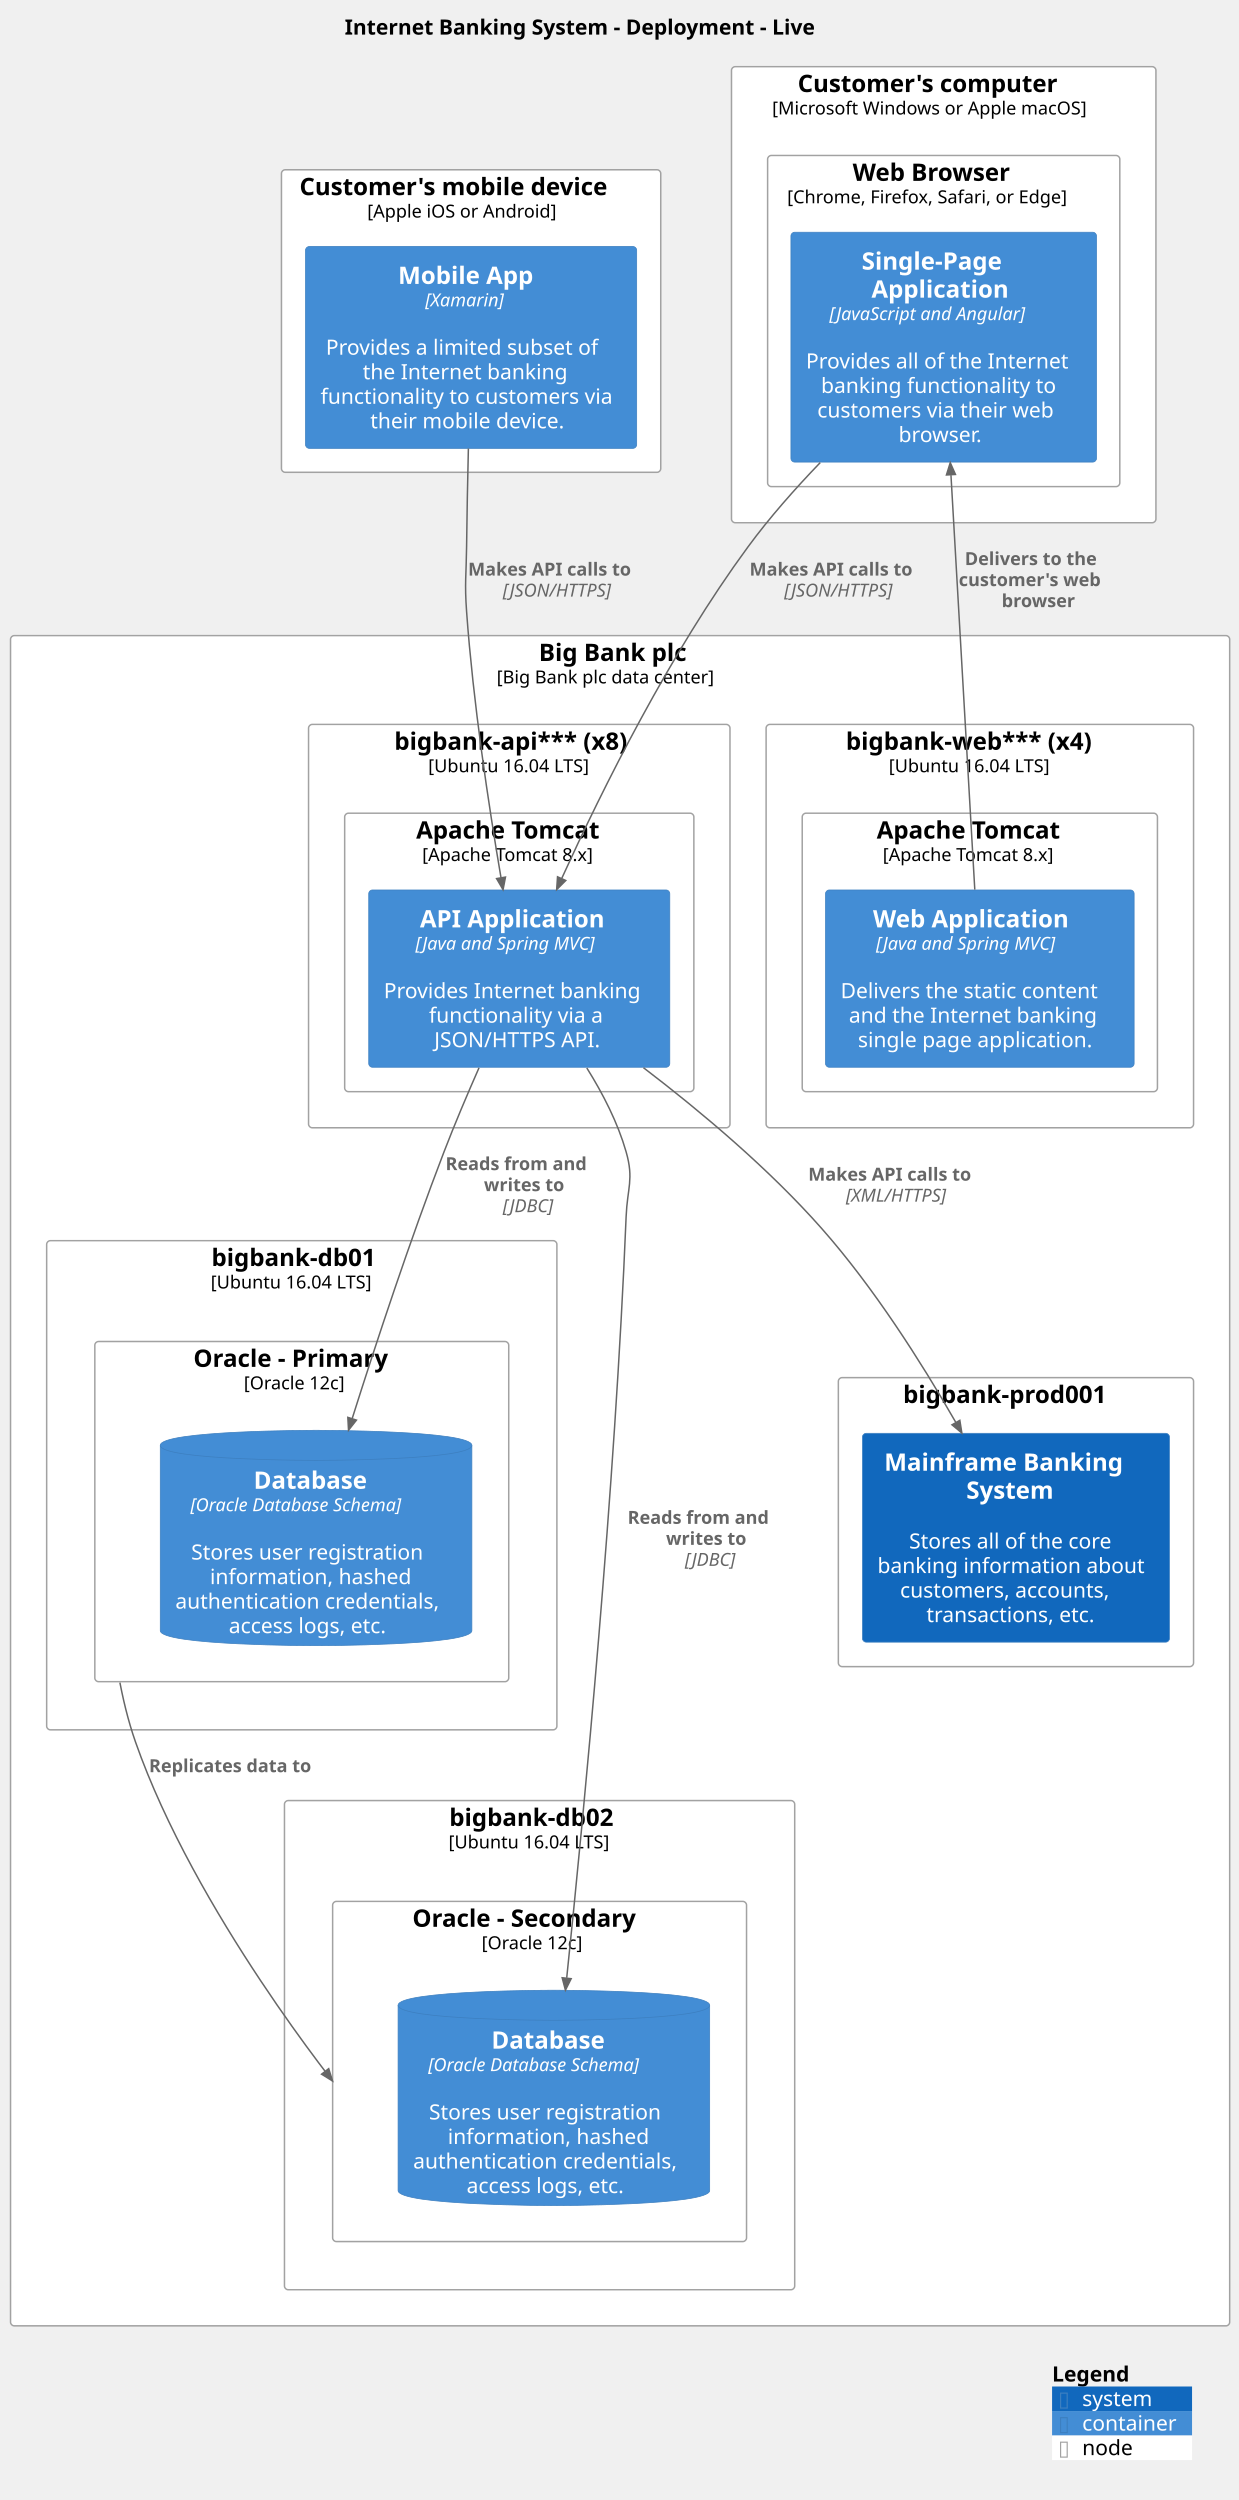
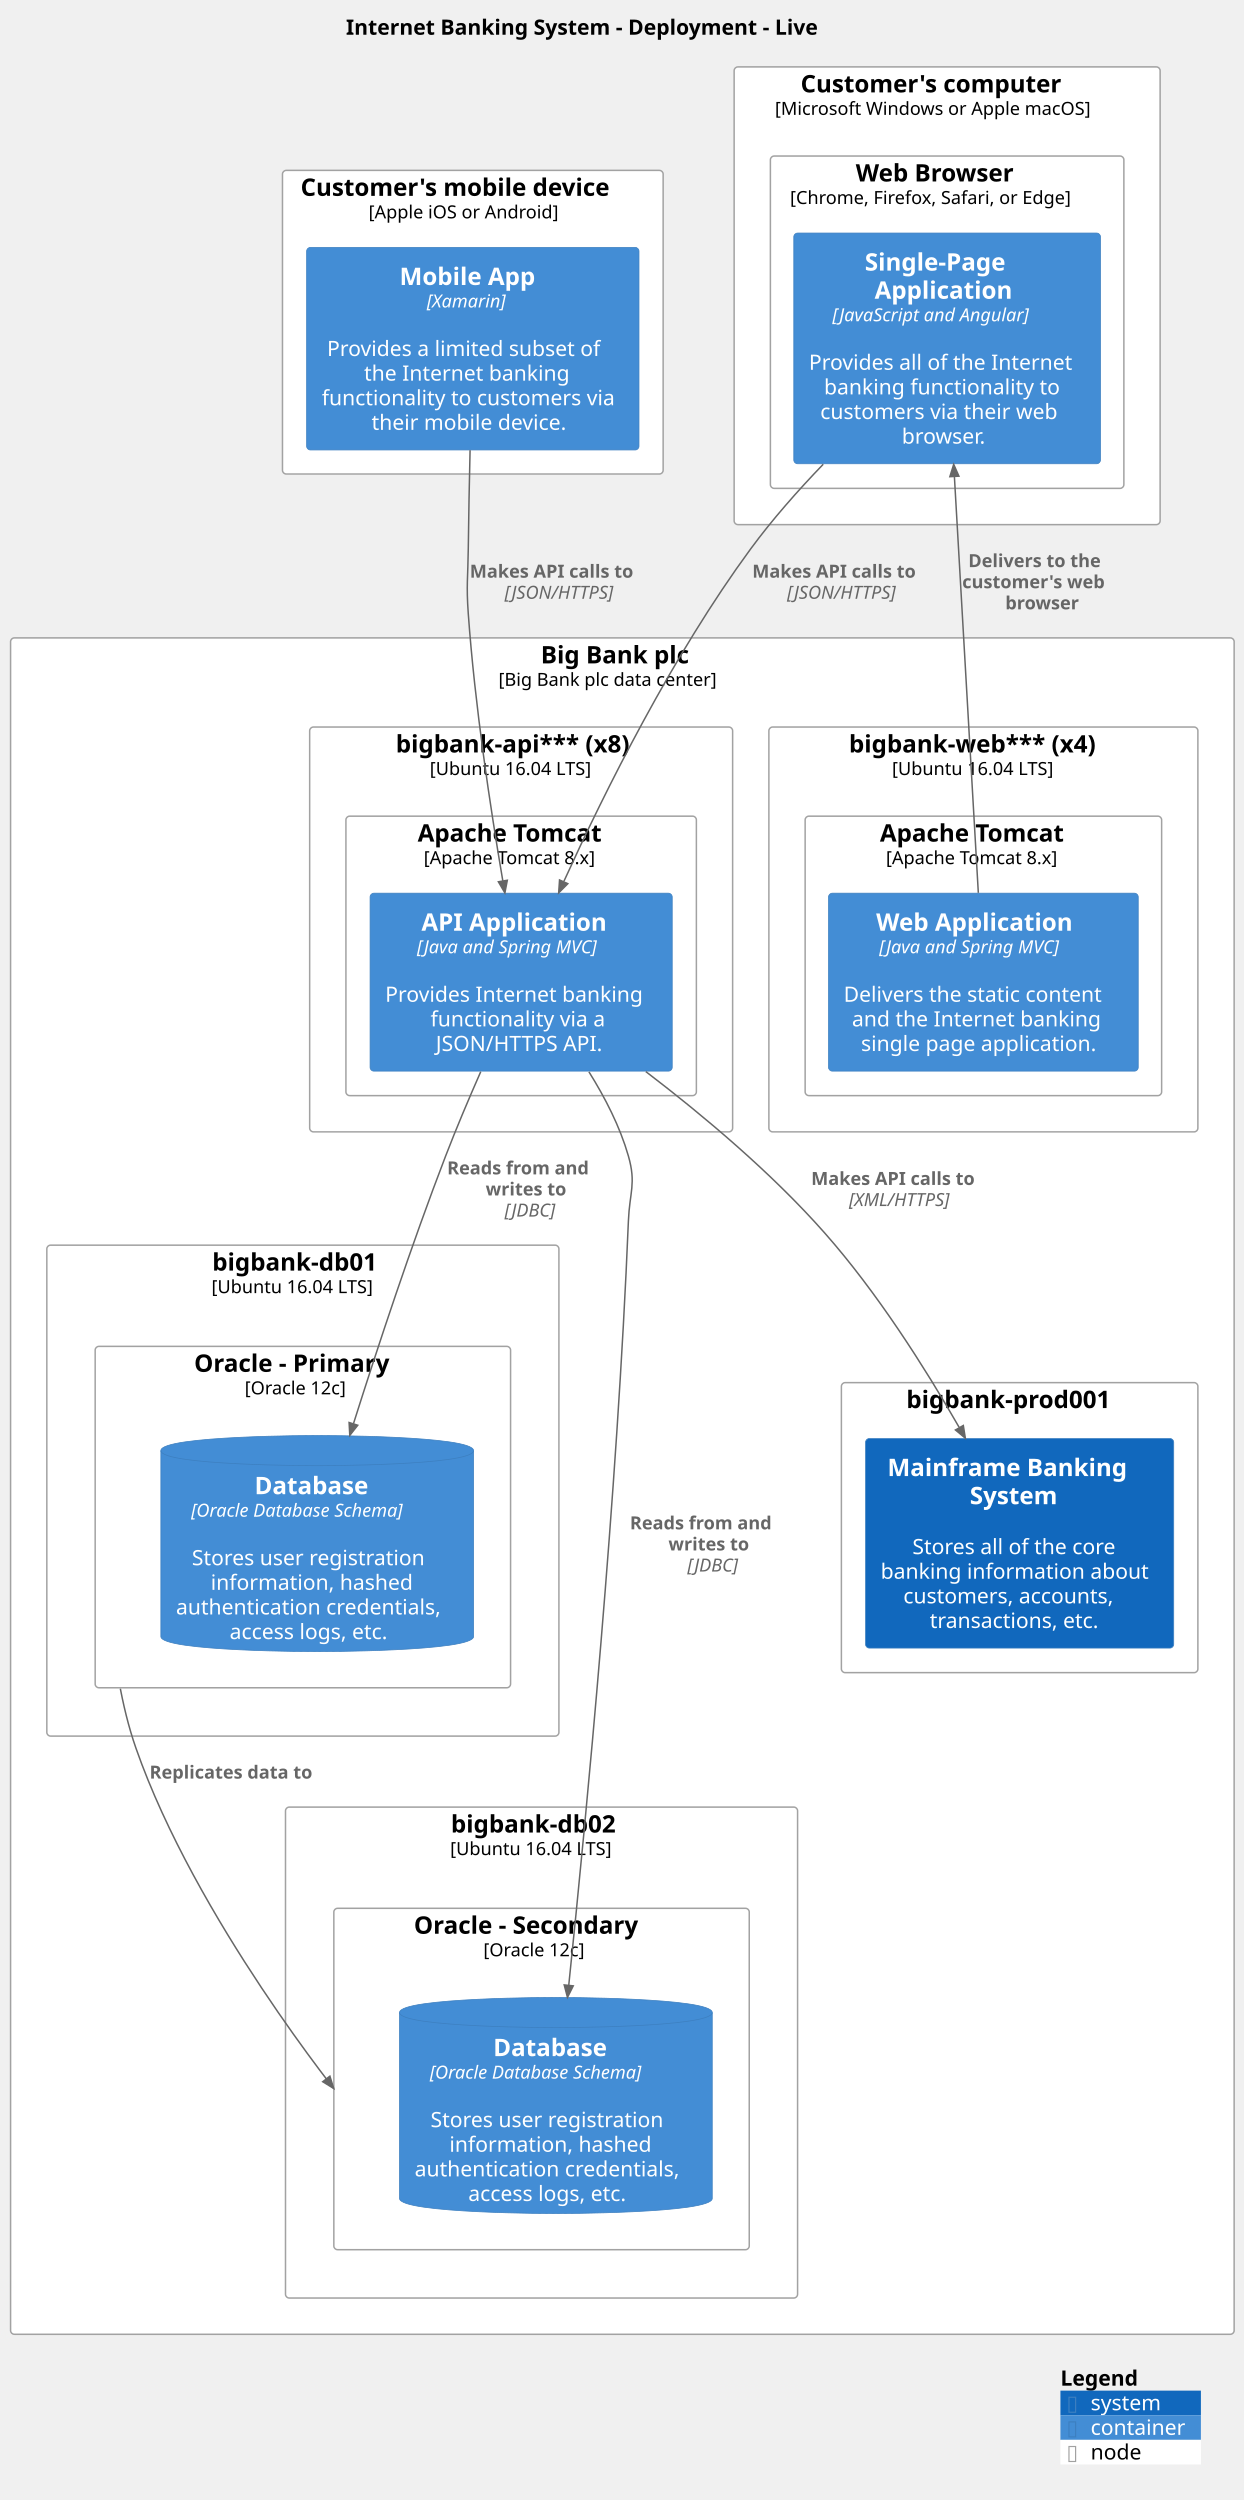
- <svg xmlns="http://www.w3.org/2000/svg" contentStyleType="text/css" height="1661px" preserveAspectRatio="none" style="width:823px;height:1661px;background:#FFFFFF;" version="1.1" viewBox="0 0 823 1661" width="823px" zoomAndPan="magnify">
+ <svg xmlns="http://www.w3.org/2000/svg" contentStyleType="text/css" height="1655px" preserveAspectRatio="none" style="width:823px;height:1655px;background:#FFFFFF;" version="1.1" viewBox="0 0 823 1655" width="823px" zoomAndPan="magnify">
  <defs />
  <g>
    <rect fill="none" height="26.297" id="_title" style="stroke:none;stroke-width:1.0;" width="361" x="224" y="5" />
    <text fill="#000000" font-family="sans-serif" font-size="14" font-weight="bold" lengthAdjust="spacing" textLength="351" x="229" y="22.995">Internet Banking System - Deployment - Live</text>
    <g id="cluster_Live.Customersmobiledevice">
      <rect fill="#FFFFFF" height="201" rx="2.5" ry="2.5" style="stroke:#A2A2A2;stroke-width:1.0;" width="252" x="187" y="112.797" />
      <text fill="#000000" font-family="sans-serif" font-size="16" font-weight="bold" lengthAdjust="spacing" textLength="228" x="199" y="129.648">Customer's mobile device</text>
      <text fill="#000000" font-family="sans-serif" font-size="12" lengthAdjust="spacing" textLength="138" x="244" y="144.56">[Apple iOS or Android]</text>
    </g>
    <g id="cluster_Live.Customerscomputer">
      <rect fill="#FFFFFF" height="303" rx="2.5" ry="2.5" style="stroke:#A2A2A2;stroke-width:1.0;" width="282" x="486" y="44.297" />
      <text fill="#000000" font-family="sans-serif" font-size="16" font-weight="bold" lengthAdjust="spacing" textLength="194" x="530" y="61.148">Customer's computer</text>
      <text fill="#000000" font-family="sans-serif" font-size="12" lengthAdjust="spacing" textLength="228" x="513" y="76.061">[Microsoft Windows or Apple macOS]</text>
    </g>
    <g id="cluster_Live.Customerscomputer.WebBrowser">
      <rect fill="#FFFFFF" height="220" rx="2.5" ry="2.5" style="stroke:#A2A2A2;stroke-width:1.0;" width="234" x="510" y="103.297" />
      <text fill="#000000" font-family="sans-serif" font-size="16" font-weight="bold" lengthAdjust="spacing" textLength="121" x="566.5" y="120.148">Web Browser</text>
      <text fill="#000000" font-family="sans-serif" font-size="12" lengthAdjust="spacing" textLength="208" x="523" y="135.06">[Chrome, Firefox, Safari, or Edge]</text>
    </g>
    <g id="cluster_Live.BigBankplc">
      <rect fill="#FFFFFF" height="1123" rx="2.5" ry="2.5" style="stroke:#A2A2A2;stroke-width:1.0;" width="810" x="7" y="422.297" />
      <text fill="#000000" font-family="sans-serif" font-size="16" font-weight="bold" lengthAdjust="spacing" textLength="108" x="358" y="439.148">Big Bank plc</text>
      <text fill="#000000" font-family="sans-serif" font-size="12" lengthAdjust="spacing" textLength="164" x="330" y="454.06">[Big Bank plc data center]</text>
    </g>
    <g id="cluster_Live.BigBankplc.bigbankapi">
      <rect fill="#FFFFFF" height="268" rx="2.5" ry="2.5" style="stroke:#A2A2A2;stroke-width:1.0;" width="280" x="205" y="481.297" />
      <text fill="#000000" font-family="sans-serif" font-size="16" font-weight="bold" lengthAdjust="spacing" textLength="166" x="262" y="498.148">bigbank-api*** (x8)</text>
      <text fill="#000000" font-family="sans-serif" font-size="12" lengthAdjust="spacing" textLength="121" x="284.5" y="513.061">[Ubuntu 16.04 LTS]</text>
    </g>
    <g id="cluster_Live.BigBankplc.bigbankapi.ApacheTomcat">
      <rect fill="#FFFFFF" height="185" rx="2.5" ry="2.5" style="stroke:#A2A2A2;stroke-width:1.0;" width="232" x="229" y="540.297" />
      <text fill="#000000" font-family="sans-serif" font-size="16" font-weight="bold" lengthAdjust="spacing" textLength="137" x="276.5" y="557.148">Apache Tomcat</text>
      <text fill="#000000" font-family="sans-serif" font-size="12" lengthAdjust="spacing" textLength="129" x="280.5" y="572.061">[Apache Tomcat 8.x]</text>
    </g>
    <g id="cluster_Live.BigBankplc.bigbankdb01">
      <rect fill="#FFFFFF" height="325" rx="2.5" ry="2.5" style="stroke:#A2A2A2;stroke-width:1.0;" width="339" x="31" y="824.297" />
      <text fill="#000000" font-family="sans-serif" font-size="16" font-weight="bold" lengthAdjust="spacing" textLength="120" x="140.5" y="841.148">bigbank-db01</text>
      <text fill="#000000" font-family="sans-serif" font-size="12" lengthAdjust="spacing" textLength="121" x="140" y="856.061">[Ubuntu 16.04 LTS]</text>
    </g>
    <g id="cluster_Live.BigBankplc.bigbankdb01.OraclePrimary">
      <rect fill="#FFFFFF" height="226" rx="2.5" ry="2.5" style="stroke:#A2A2A2;stroke-width:1.0;" width="275" x="63" y="891.297" />
      <text fill="#000000" font-family="sans-serif" font-size="16" font-weight="bold" lengthAdjust="spacing" textLength="144" x="128.5" y="908.148">Oracle - Primary</text>
      <text fill="#000000" font-family="sans-serif" font-size="12" lengthAdjust="spacing" textLength="77" x="162" y="923.061">[Oracle 12c]</text>
    </g>
    <g id="cluster_Live.BigBankplc.bigbankdb02">
      <rect fill="#FFFFFF" height="325" rx="2.5" ry="2.5" style="stroke:#A2A2A2;stroke-width:1.0;" width="339" x="189" y="1196.297" />
      <text fill="#000000" font-family="sans-serif" font-size="16" font-weight="bold" lengthAdjust="spacing" textLength="120" x="298.5" y="1213.148">bigbank-db02</text>
      <text fill="#000000" font-family="sans-serif" font-size="12" lengthAdjust="spacing" textLength="121" x="298" y="1228.061">[Ubuntu 16.04 LTS]</text>
    </g>
    <g id="cluster_Live.BigBankplc.bigbankdb02.OracleSecondary">
      <rect fill="#FFFFFF" height="226" rx="2.5" ry="2.5" style="stroke:#A2A2A2;stroke-width:1.0;" width="275" x="221" y="1263.297" />
      <text fill="#000000" font-family="sans-serif" font-size="16" font-weight="bold" lengthAdjust="spacing" textLength="169" x="274" y="1280.148">Oracle - Secondary</text>
      <text fill="#000000" font-family="sans-serif" font-size="12" lengthAdjust="spacing" textLength="77" x="320" y="1295.061">[Oracle 12c]</text>
    </g>
    <g id="cluster_Live.BigBankplc.bigbankprod001">
      <rect fill="#FFFFFF" height="192" rx="2.5" ry="2.5" style="stroke:#A2A2A2;stroke-width:1.0;" width="236" x="557" y="915.297" />
      <text fill="#000000" font-family="sans-serif" font-size="16" font-weight="bold" lengthAdjust="spacing" textLength="150" x="600" y="932.148">bigbank-prod001</text>
    </g>
    <g id="cluster_Live.BigBankplc.bigbankweb">
      <rect fill="#FFFFFF" height="268" rx="2.5" ry="2.5" style="stroke:#A2A2A2;stroke-width:1.0;" width="284" x="509" y="481.297" />
      <text fill="#000000" font-family="sans-serif" font-size="16" font-weight="bold" lengthAdjust="spacing" textLength="178" x="562" y="498.148">bigbank-web*** (x4)</text>
      <text fill="#000000" font-family="sans-serif" font-size="12" lengthAdjust="spacing" textLength="121" x="590.5" y="513.061">[Ubuntu 16.04 LTS]</text>
    </g>
    <g id="cluster_Live.BigBankplc.bigbankweb.ApacheTomcat">
      <rect fill="#FFFFFF" height="185" rx="2.5" ry="2.5" style="stroke:#A2A2A2;stroke-width:1.0;" width="236" x="533" y="540.297" />
      <text fill="#000000" font-family="sans-serif" font-size="16" font-weight="bold" lengthAdjust="spacing" textLength="137" x="582.5" y="557.148">Apache Tomcat</text>
      <text fill="#000000" font-family="sans-serif" font-size="12" lengthAdjust="spacing" textLength="129" x="586.5" y="572.061">[Apache Tomcat 8.x]</text>
    </g>
    <g id="elem_Live.Customersmobiledevice.MobileApp_1">
      <rect fill="#438DD5" height="134.078" rx="2.5" ry="2.5" style="stroke:#3C7FC0;stroke-width:0.5;" width="220" x="203" y="163.797" />
      <text fill="#FFFFFF" font-family="sans-serif" font-size="16" font-weight="bold" lengthAdjust="spacing" textLength="97" x="264.5" y="188.648">Mobile App</text>
      <text fill="#FFFFFF" font-family="sans-serif" font-size="12" font-style="italic" lengthAdjust="spacing" textLength="61" x="282.5" y="203.56">[Xamarin]</text>
      <text fill="#FFFFFF" font-family="sans-serif" font-size="14" lengthAdjust="spacing" textLength="4" x="311" y="219.386"> </text>
      <text fill="#FFFFFF" font-family="sans-serif" font-size="14" lengthAdjust="spacing" textLength="189" x="216.5" y="235.683">Provides a limited subset of</text>
      <text fill="#FFFFFF" font-family="sans-serif" font-size="14" lengthAdjust="spacing" textLength="140" x="241" y="251.98">the Internet banking</text>
      <text fill="#FFFFFF" font-family="sans-serif" font-size="14" lengthAdjust="spacing" textLength="200" x="213" y="268.276">functionality to customers via</text>
      <text fill="#FFFFFF" font-family="sans-serif" font-size="14" lengthAdjust="spacing" textLength="134" x="246" y="284.573">their mobile device.</text>
    </g>
    <g id="elem_Live.Customerscomputer.WebBrowser.SinglePageApplication_1">
      <rect fill="#438DD5" height="152.703" rx="2.5" ry="2.5" style="stroke:#3C7FC0;stroke-width:0.5;" width="203" x="525.5" y="154.297" />
      <text fill="#FFFFFF" font-family="sans-serif" font-size="16" font-weight="bold" lengthAdjust="spacing" textLength="103" x="572.5" y="179.148">Single-Page</text>
      <text fill="#FFFFFF" font-family="sans-serif" font-size="16" font-weight="bold" lengthAdjust="spacing" textLength="96" x="579" y="197.773">Application</text>
      <text fill="#FFFFFF" font-family="sans-serif" font-size="12" font-style="italic" lengthAdjust="spacing" textLength="152" x="551" y="212.685">[JavaScript and Angular]</text>
      <text fill="#FFFFFF" font-family="sans-serif" font-size="14" lengthAdjust="spacing" textLength="4" x="625" y="228.511"> </text>
      <text fill="#FFFFFF" font-family="sans-serif" font-size="14" lengthAdjust="spacing" textLength="179" x="535.5" y="244.808">Provides all of the Internet</text>
      <text fill="#FFFFFF" font-family="sans-serif" font-size="14" lengthAdjust="spacing" textLength="159" x="545.5" y="261.104">banking functionality to</text>
      <text fill="#FFFFFF" font-family="sans-serif" font-size="14" lengthAdjust="spacing" textLength="164" x="543" y="277.401">customers via their web</text>
      <text fill="#FFFFFF" font-family="sans-serif" font-size="14" lengthAdjust="spacing" textLength="60" x="597" y="293.698">browser.</text>
    </g>
    <g id="elem_Live.BigBankplc.bigbankapi.ApacheTomcat.APIApplication_1">
      <rect fill="#438DD5" height="117.781" rx="2.5" ry="2.5" style="stroke:#3C7FC0;stroke-width:0.5;" width="200" x="245" y="591.297" />
      <text fill="#FFFFFF" font-family="sans-serif" font-size="16" font-weight="bold" lengthAdjust="spacing" textLength="132" x="279" y="616.148">API Application</text>
      <text fill="#FFFFFF" font-family="sans-serif" font-size="12" font-style="italic" lengthAdjust="spacing" textLength="138" x="276" y="631.061">[Java and Spring MVC]</text>
      <text fill="#FFFFFF" font-family="sans-serif" font-size="14" lengthAdjust="spacing" textLength="4" x="343" y="646.886"> </text>
      <text fill="#FFFFFF" font-family="sans-serif" font-size="14" lengthAdjust="spacing" textLength="176" x="255" y="663.183">Provides Internet banking</text>
      <text fill="#FFFFFF" font-family="sans-serif" font-size="14" lengthAdjust="spacing" textLength="116" x="285" y="679.48">functionality via a</text>
      <text fill="#FFFFFF" font-family="sans-serif" font-size="14" lengthAdjust="spacing" textLength="113" x="288.5" y="695.776">JSON/HTTPS API.</text>
    </g>
    <g id="elem_Live.BigBankplc.bigbankdb01.OraclePrimary.Database_1">
      <path d="M106.5,960.297 C106.5,950.297 210,950.297 210,950.297 C210,950.297 313.5,950.297 313.5,960.297 L313.5,1083.375 C313.5,1093.375 210,1093.375 210,1093.375 C210,1093.375 106.5,1093.375 106.5,1083.375 L106.5,960.297 " fill="#438DD5" style="stroke:#3C7FC0;stroke-width:0.5;" />
      <path d="M106.5,960.297 C106.5,970.297 210,970.297 210,970.297 C210,970.297 313.5,970.297 313.5,960.297 " fill="none" style="stroke:#3C7FC0;stroke-width:0.5;" />
      <text fill="#FFFFFF" font-family="sans-serif" font-size="16" font-weight="bold" lengthAdjust="spacing" textLength="83" x="168.5" y="989.148">Database</text>
      <text fill="#FFFFFF" font-family="sans-serif" font-size="12" font-style="italic" lengthAdjust="spacing" textLength="167" x="126.5" y="1004.061">[Oracle Database Schema]</text>
      <text fill="#FFFFFF" font-family="sans-serif" font-size="14" lengthAdjust="spacing" textLength="4" x="208" y="1019.886"> </text>
      <text fill="#FFFFFF" font-family="sans-serif" font-size="14" lengthAdjust="spacing" textLength="162" x="127" y="1036.183">Stores user registration</text>
      <text fill="#FFFFFF" font-family="sans-serif" font-size="14" lengthAdjust="spacing" textLength="137" x="139.5" y="1052.479">information, hashed</text>
      <text fill="#FFFFFF" font-family="sans-serif" font-size="14" lengthAdjust="spacing" textLength="183" x="116.5" y="1068.776">authentication credentials,</text>
      <text fill="#FFFFFF" font-family="sans-serif" font-size="14" lengthAdjust="spacing" textLength="116" x="152" y="1085.073">access logs, etc.</text>
    </g>
    <g id="elem_Live.BigBankplc.bigbankdb02.OracleSecondary.Database_1">
      <path d="M264.5,1332.297 C264.5,1322.297 368,1322.297 368,1322.297 C368,1322.297 471.5,1322.297 471.5,1332.297 L471.5,1455.375 C471.5,1465.375 368,1465.375 368,1465.375 C368,1465.375 264.5,1465.375 264.5,1455.375 L264.5,1332.297 " fill="#438DD5" style="stroke:#3C7FC0;stroke-width:0.5;" />
      <path d="M264.5,1332.297 C264.5,1342.297 368,1342.297 368,1342.297 C368,1342.297 471.5,1342.297 471.5,1332.297 " fill="none" style="stroke:#3C7FC0;stroke-width:0.5;" />
      <text fill="#FFFFFF" font-family="sans-serif" font-size="16" font-weight="bold" lengthAdjust="spacing" textLength="83" x="326.5" y="1361.148">Database</text>
      <text fill="#FFFFFF" font-family="sans-serif" font-size="12" font-style="italic" lengthAdjust="spacing" textLength="167" x="284.5" y="1376.061">[Oracle Database Schema]</text>
      <text fill="#FFFFFF" font-family="sans-serif" font-size="14" lengthAdjust="spacing" textLength="4" x="366" y="1391.886"> </text>
      <text fill="#FFFFFF" font-family="sans-serif" font-size="14" lengthAdjust="spacing" textLength="162" x="285" y="1408.183">Stores user registration</text>
      <text fill="#FFFFFF" font-family="sans-serif" font-size="14" lengthAdjust="spacing" textLength="137" x="297.5" y="1424.479">information, hashed</text>
      <text fill="#FFFFFF" font-family="sans-serif" font-size="14" lengthAdjust="spacing" textLength="183" x="274.5" y="1440.776">authentication credentials,</text>
      <text fill="#FFFFFF" font-family="sans-serif" font-size="14" lengthAdjust="spacing" textLength="116" x="310" y="1457.073">access logs, etc.</text>
    </g>
    <g id="elem_Live.BigBankplc.bigbankprod001.MainframeBankingSystem_1">
      <rect fill="#1168BD" height="138.734" rx="2.5" ry="2.5" style="stroke:#3C7FC0;stroke-width:0.5;" width="204" x="573" y="952.297" />
      <text fill="#FFFFFF" font-family="sans-serif" font-size="16" font-weight="bold" lengthAdjust="spacing" textLength="169" x="587.5" y="977.148">Mainframe Banking</text>
      <text fill="#FFFFFF" font-family="sans-serif" font-size="16" font-weight="bold" lengthAdjust="spacing" textLength="66" x="642" y="995.773">System</text>
      <text fill="#FFFFFF" font-family="sans-serif" font-size="14" lengthAdjust="spacing" textLength="4" x="673" y="1012.542"> </text>
      <text fill="#FFFFFF" font-family="sans-serif" font-size="14" lengthAdjust="spacing" textLength="142" x="604" y="1028.839">Stores all of the core</text>
      <text fill="#FFFFFF" font-family="sans-serif" font-size="14" lengthAdjust="spacing" textLength="180" x="583" y="1045.136">banking information about</text>
      <text fill="#FFFFFF" font-family="sans-serif" font-size="14" lengthAdjust="spacing" textLength="150" x="598" y="1061.433">customers, accounts,</text>
      <text fill="#FFFFFF" font-family="sans-serif" font-size="14" lengthAdjust="spacing" textLength="119" x="615.5" y="1077.729">transactions, etc.</text>
    </g>
    <g id="elem_Live.BigBankplc.bigbankweb.ApacheTomcat.WebApplication_1">
      <rect fill="#438DD5" height="117.781" rx="2.5" ry="2.5" style="stroke:#3C7FC0;stroke-width:0.5;" width="205" x="548.5" y="591.297" />
      <text fill="#FFFFFF" font-family="sans-serif" font-size="16" font-weight="bold" lengthAdjust="spacing" textLength="142" x="580" y="616.148">Web Application</text>
      <text fill="#FFFFFF" font-family="sans-serif" font-size="12" font-style="italic" lengthAdjust="spacing" textLength="138" x="582" y="631.061">[Java and Spring MVC]</text>
      <text fill="#FFFFFF" font-family="sans-serif" font-size="14" lengthAdjust="spacing" textLength="4" x="649" y="646.886"> </text>
      <text fill="#FFFFFF" font-family="sans-serif" font-size="14" lengthAdjust="spacing" textLength="181" x="558.5" y="663.183">Delivers the static content</text>
      <text fill="#FFFFFF" font-family="sans-serif" font-size="14" lengthAdjust="spacing" textLength="170" x="564" y="679.48">and the Internet banking</text>
      <text fill="#FFFFFF" font-family="sans-serif" font-size="14" lengthAdjust="spacing" textLength="162" x="570" y="695.776">single page application.</text>
    </g>
    <g id="link_Live.BigBankplc.bigbankweb.ApacheTomcat.WebApplication_1_Live.Customerscomputer.WebBrowser.SinglePageApplication_1">
      <path d="M647.65,591.067 C643.54,519.457 636.52,397.387 631.82,315.677 " fill="none" id="Live.BigBankplc.bigbankweb.ApacheTomcat.WebApplication_1-to-Live.Customerscomputer.WebBrowser.SinglePageApplication_1" style="stroke:#666666;stroke-width:1.0;" />
      <polygon fill="#666666" points="631.35,307.407,628.812,315.565,634.802,315.222,631.35,307.407" style="stroke:#666666;stroke-width:1.0;" />
      <text fill="#666666" font-family="sans-serif" font-size="12" font-weight="bold" lengthAdjust="spacing" textLength="104" x="641" y="375.435">Delivers to the</text>
      <text fill="#666666" font-family="sans-serif" font-size="12" font-weight="bold" lengthAdjust="spacing" textLength="112" x="637" y="389.404">customer's web</text>
      <text fill="#666666" font-family="sans-serif" font-size="12" font-weight="bold" lengthAdjust="spacing" textLength="59" x="665.5" y="403.373">browser</text>
    </g>
+     <g id="link_Live.Customersmobiledevice.MobileApp_1_Live.BigBankplc.bigbankapi.ApacheTomcat.APIApplication_1">
+       <path d="M311.19,298.017 C310.7,318.897 310.24,342.057 310,363.297 C309.78,382.407 308.63,387.237 310,406.297 C314.31,466.507 324.57,534.457 332.87,583.167 " fill="none" id="Live.Customersmobiledevice.MobileApp_1-to-Live.BigBankplc.bigbankapi.ApacheTomcat.APIApplication_1" style="stroke:#666666;stroke-width:1.0;" />
+       <polygon fill="#666666" points="334.23,591.117,335.844,582.727,329.93,583.734,334.23,591.117" style="stroke:#666666;stroke-width:1.0;" />
+       <text fill="#666666" font-family="sans-serif" font-size="12" font-weight="bold" lengthAdjust="spacing" textLength="127" x="311" y="382.435">Makes API calls to</text>
+       <text fill="#666666" font-family="sans-serif" font-size="12" font-style="italic" lengthAdjust="spacing" textLength="81" x="334" y="396.404">[JSON/HTTPS]</text>
+     </g>
    <g id="link_Live.Customerscomputer.WebBrowser.SinglePageApplication_1_Live.BigBankplc.bigbankapi.ApacheTomcat.APIApplication_1">
      <path d="M544.99,307.317 C528.1,324.837 511.17,344.027 497,363.297 C445.41,433.457 400.61,523.397 373.26,583.517 " fill="none" id="Live.Customerscomputer.WebBrowser.SinglePageApplication_1-to-Live.BigBankplc.bigbankapi.ApacheTomcat.APIApplication_1" style="stroke:#666666;stroke-width:1.0;" />
      <polygon fill="#666666" points="369.85,591.057,375.884,585.007,370.418,582.532,369.85,591.057" style="stroke:#666666;stroke-width:1.0;" />
      <text fill="#666666" font-family="sans-serif" font-size="12" font-weight="bold" lengthAdjust="spacing" textLength="127" x="498" y="382.435">Makes API calls to</text>
      <text fill="#666666" font-family="sans-serif" font-size="12" font-style="italic" lengthAdjust="spacing" textLength="81" x="521" y="396.404">[JSON/HTTPS]</text>
-     </g>
-     <g id="link_Live.Customersmobiledevice.MobileApp_1_Live.BigBankplc.bigbankapi.ApacheTomcat.APIApplication_1">
-       <path d="M311.19,298.017 C310.7,318.897 310.24,342.057 310,363.297 C309.78,382.407 308.63,387.237 310,406.297 C314.31,466.507 324.57,534.457 332.87,583.167 " fill="none" id="Live.Customersmobiledevice.MobileApp_1-to-Live.BigBankplc.bigbankapi.ApacheTomcat.APIApplication_1" style="stroke:#666666;stroke-width:1.0;" />
-       <polygon fill="#666666" points="334.23,591.117,335.844,582.727,329.93,583.734,334.23,591.117" style="stroke:#666666;stroke-width:1.0;" />
-       <text fill="#666666" font-family="sans-serif" font-size="12" font-weight="bold" lengthAdjust="spacing" textLength="127" x="311" y="382.435">Makes API calls to</text>
-       <text fill="#666666" font-family="sans-serif" font-size="12" font-style="italic" lengthAdjust="spacing" textLength="81" x="334" y="396.404">[JSON/HTTPS]</text>
    </g>
    <g id="link_Live.BigBankplc.bigbankapi.ApacheTomcat.APIApplication_1_Live.BigBankplc.bigbankdb01.OraclePrimary.Database_1">
      <path d="M318.26,709.447 C310.42,727.227 302.06,746.937 295,765.297 C272.41,824.017 250.08,891.617 233.98,942.527 " fill="none" id="Live.BigBankplc.bigbankapi.ApacheTomcat.APIApplication_1-to-Live.BigBankplc.bigbankdb01.OraclePrimary.Database_1" style="stroke:#666666;stroke-width:1.0;" />
      <polygon fill="#666666" points="231.55,950.237,236.824,943.515,231.104,941.705,231.55,950.237" style="stroke:#666666;stroke-width:1.0;" />
      <text fill="#666666" font-family="sans-serif" font-size="12" font-weight="bold" lengthAdjust="spacing" textLength="111" x="296" y="777.436">Reads from and</text>
      <text fill="#666666" font-family="sans-serif" font-size="12" font-weight="bold" lengthAdjust="spacing" textLength="64" x="321.5" y="791.404">writes to</text>
      <text fill="#666666" font-family="sans-serif" font-size="12" font-style="italic" lengthAdjust="spacing" textLength="39" x="334" y="805.373">[JDBC]</text>
    </g>
    <g id="link_Live.BigBankplc.bigbankapi.ApacheTomcat.APIApplication_1_Live.BigBankplc.bigbankdb02.OracleSecondary.Database_1">
      <path d="M389.87,709.547 C400.55,726.607 410.46,745.907 416,765.297 C421.25,783.667 416.78,789.197 416,808.297 C408.57,989.677 388.2,1201.917 376.53,1314.057 " fill="none" id="Live.BigBankplc.bigbankapi.ApacheTomcat.APIApplication_1-to-Live.BigBankplc.bigbankdb02.OracleSecondary.Database_1" style="stroke:#666666;stroke-width:1.0;" />
      <polygon fill="#666666" points="375.67,1322.287,379.482,1314.641,373.515,1314.019,375.67,1322.287" style="stroke:#666666;stroke-width:1.0;" />
      <text fill="#666666" font-family="sans-serif" font-size="12" font-weight="bold" lengthAdjust="spacing" textLength="111" x="417" y="1012.436">Reads from and</text>
      <text fill="#666666" font-family="sans-serif" font-size="12" font-weight="bold" lengthAdjust="spacing" textLength="64" x="442.5" y="1026.404">writes to</text>
      <text fill="#666666" font-family="sans-serif" font-size="12" font-style="italic" lengthAdjust="spacing" textLength="39" x="455" y="1040.373">[JDBC]</text>
    </g>
    <g id="link_Live.BigBankplc.bigbankapi.ApacheTomcat.APIApplication_1_Live.BigBankplc.bigbankprod001.MainframeBankingSystem_1">
      <path d="M427.51,709.377 C466.06,738.827 511.05,776.697 546,816.297 C580.46,855.337 611.81,904.567 634.98,944.937 " fill="none" id="Live.BigBankplc.bigbankapi.ApacheTomcat.APIApplication_1-to-Live.BigBankplc.bigbankprod001.MainframeBankingSystem_1" style="stroke:#666666;stroke-width:1.0;" />
      <polygon fill="#666666" points="639.06,952.107,637.712,943.67,632.497,946.636,639.06,952.107" style="stroke:#666666;stroke-width:1.0;" />
      <text fill="#666666" font-family="sans-serif" font-size="12" font-weight="bold" lengthAdjust="spacing" textLength="127" x="537" y="784.436">Makes API calls to</text>
      <text fill="#666666" font-family="sans-serif" font-size="12" font-style="italic" lengthAdjust="spacing" textLength="77" x="562" y="798.404">[XML/HTTPS]</text>
    </g>
    <g id="link_Live.BigBankplc.bigbankdb01.OraclePrimary_Live.BigBankplc.bigbankdb02.OracleSecondary">
      <path d="M79.664,1117.903 C79.71,1118.139 79.755,1118.374 79.801,1118.61 C80.169,1120.495 80.552,1122.381 80.952,1124.264 C81.75,1128.031 82.613,1131.788 83.544,1135.513 C85.407,1142.963 87.545,1150.286 90,1157.297 C109.765,1213.757 143.748,1271.689 173.164,1315.967 C187.872,1338.106 201.438,1356.831 211.516,1370.251 C214.035,1373.606 216.336,1376.63 218.382,1379.292 C218.894,1379.958 219.389,1380.601 219.869,1381.221 C220.108,1381.531 220.344,1381.835 220.575,1382.133 C220.691,1382.283 220.805,1382.43 220.919,1382.577 " fill="none" id="Live.BigBankplc.bigbankdb01.OraclePrimary-to-Live.BigBankplc.bigbankdb02.OracleSecondary" style="stroke:#666666;stroke-width:1.0;" />
      <polygon fill="#666666" points="220.919,1382.577,218.385,1374.417,213.644,1378.095,220.919,1382.577" style="stroke:#666666;stroke-width:1.0;" />
      <text fill="#666666" font-family="sans-serif" font-size="12" font-weight="bold" lengthAdjust="spacing" textLength="130" x="99" y="1177.436">Replicates data to</text>
    </g>
-     <rect fill="none" height="79.188" id="_legend" rx="7.5" ry="7.5" style="stroke:none;stroke-width:1.0;" width="103" x="694" y="1562.297" />
-     <rect fill="none" height="16.297" style="stroke:none;stroke-width:1.0;" width="93" x="699" y="1569.297" />
-     <text fill="#000000" font-family="sans-serif" font-size="14" font-weight="bold" lengthAdjust="spacing" textLength="59" x="699" y="1582.292">Legend</text>
-     <text fill="#FFFFFF" font-family="sans-serif" font-size="14" lengthAdjust="spacing" textLength="4" x="758" y="1582.292"> </text>
-     <rect fill="#1168BD" height="16.297" style="stroke:none;stroke-width:1.0;" width="93" x="699" y="1585.594" />
-     <text fill="#3C7FC0" font-family="sans-serif" font-size="14" lengthAdjust="spacing" textLength="8" x="703" y="1598.589">▯</text>
-     <text fill="#FFFFFF" font-family="sans-serif" font-size="14" lengthAdjust="spacing" textLength="4" x="711" y="1598.589"> </text>
-     <text fill="#FFFFFF" font-family="sans-serif" font-size="14" lengthAdjust="spacing" textLength="50" x="719" y="1598.589">system</text>
-     <text fill="#FFFFFF" font-family="sans-serif" font-size="14" lengthAdjust="spacing" textLength="4" x="773" y="1598.589"> </text>
-     <rect fill="#438DD5" height="16.297" style="stroke:none;stroke-width:1.0;" width="93" x="699" y="1601.891" />
-     <text fill="#3C7FC0" font-family="sans-serif" font-size="14" lengthAdjust="spacing" textLength="8" x="703" y="1614.886">▯</text>
-     <text fill="#FFFFFF" font-family="sans-serif" font-size="14" lengthAdjust="spacing" textLength="4" x="711" y="1614.886"> </text>
-     <text fill="#FFFFFF" font-family="sans-serif" font-size="14" lengthAdjust="spacing" textLength="65" x="719" y="1614.886">container</text>
-     <text fill="#FFFFFF" font-family="sans-serif" font-size="14" lengthAdjust="spacing" textLength="4" x="788" y="1614.886"> </text>
-     <rect fill="#FFFFFF" height="16.297" style="stroke:none;stroke-width:1.0;" width="93" x="699" y="1618.188" />
-     <text fill="#A2A2A2" font-family="sans-serif" font-size="14" lengthAdjust="spacing" textLength="8" x="703" y="1631.183">▯</text>
-     <text fill="#FFFFFF" font-family="sans-serif" font-size="14" lengthAdjust="spacing" textLength="4" x="711" y="1631.183"> </text>
-     <text fill="#000000" font-family="sans-serif" font-size="14" lengthAdjust="spacing" textLength="36" x="719" y="1631.183">node</text>
-     <text fill="#FFFFFF" font-family="sans-serif" font-size="14" lengthAdjust="spacing" textLength="4" x="759" y="1631.183"> </text>
-     <line style="stroke:none;stroke-width:1.0;" x1="699" x2="792" y1="1569.297" y2="1569.297" />
-     <line style="stroke:none;stroke-width:1.0;" x1="699" x2="792" y1="1585.594" y2="1585.594" />
-     <line style="stroke:none;stroke-width:1.0;" x1="699" x2="792" y1="1601.891" y2="1601.891" />
-     <line style="stroke:none;stroke-width:1.0;" x1="699" x2="792" y1="1618.188" y2="1618.188" />
-     <line style="stroke:none;stroke-width:1.0;" x1="699" x2="792" y1="1634.484" y2="1634.484" />
-     <line style="stroke:none;stroke-width:1.0;" x1="699" x2="699" y1="1569.297" y2="1634.484" />
-     <line style="stroke:none;stroke-width:1.0;" x1="792" x2="792" y1="1569.297" y2="1634.484" />
+     <rect fill="none" height="81.188" id="_legend" rx="7.5" ry="7.5" style="stroke:none;stroke-width:1.0;" width="105" x="696" y="1558.297" />
+     <rect fill="none" height="16.297" style="stroke:none;stroke-width:1.0;" width="93" x="702" y="1566.297" />
+     <text fill="#000000" font-family="sans-serif" font-size="14" font-weight="bold" lengthAdjust="spacing" textLength="59" x="702" y="1579.292">Legend</text>
+     <text fill="#FFFFFF" font-family="sans-serif" font-size="14" lengthAdjust="spacing" textLength="4" x="761" y="1579.292"> </text>
+     <rect fill="#1168BD" height="16.297" style="stroke:none;stroke-width:1.0;" width="93" x="702" y="1582.594" />
+     <text fill="#3C7FC0" font-family="sans-serif" font-size="14" lengthAdjust="spacing" textLength="8" x="706" y="1595.589">▯</text>
+     <text fill="#FFFFFF" font-family="sans-serif" font-size="14" lengthAdjust="spacing" textLength="4" x="714" y="1595.589"> </text>
+     <text fill="#FFFFFF" font-family="sans-serif" font-size="14" lengthAdjust="spacing" textLength="50" x="722" y="1595.589">system</text>
+     <text fill="#FFFFFF" font-family="sans-serif" font-size="14" lengthAdjust="spacing" textLength="4" x="776" y="1595.589"> </text>
+     <rect fill="#438DD5" height="16.297" style="stroke:none;stroke-width:1.0;" width="93" x="702" y="1598.891" />
+     <text fill="#3C7FC0" font-family="sans-serif" font-size="14" lengthAdjust="spacing" textLength="8" x="706" y="1611.886">▯</text>
+     <text fill="#FFFFFF" font-family="sans-serif" font-size="14" lengthAdjust="spacing" textLength="4" x="714" y="1611.886"> </text>
+     <text fill="#FFFFFF" font-family="sans-serif" font-size="14" lengthAdjust="spacing" textLength="65" x="722" y="1611.886">container</text>
+     <text fill="#FFFFFF" font-family="sans-serif" font-size="14" lengthAdjust="spacing" textLength="4" x="791" y="1611.886"> </text>
+     <rect fill="#FFFFFF" height="16.297" style="stroke:none;stroke-width:1.0;" width="93" x="702" y="1615.188" />
+     <text fill="#A2A2A2" font-family="sans-serif" font-size="14" lengthAdjust="spacing" textLength="8" x="706" y="1628.183">▯</text>
+     <text fill="#FFFFFF" font-family="sans-serif" font-size="14" lengthAdjust="spacing" textLength="4" x="714" y="1628.183"> </text>
+     <text fill="#000000" font-family="sans-serif" font-size="14" lengthAdjust="spacing" textLength="36" x="722" y="1628.183">node</text>
+     <text fill="#FFFFFF" font-family="sans-serif" font-size="14" lengthAdjust="spacing" textLength="4" x="762" y="1628.183"> </text>
+     <line style="stroke:none;stroke-width:1.0;" x1="702" x2="795" y1="1566.297" y2="1566.297" />
+     <line style="stroke:none;stroke-width:1.0;" x1="702" x2="795" y1="1582.594" y2="1582.594" />
+     <line style="stroke:none;stroke-width:1.0;" x1="702" x2="795" y1="1598.891" y2="1598.891" />
+     <line style="stroke:none;stroke-width:1.0;" x1="702" x2="795" y1="1615.188" y2="1615.188" />
+     <line style="stroke:none;stroke-width:1.0;" x1="702" x2="795" y1="1631.484" y2="1631.484" />
+     <line style="stroke:none;stroke-width:1.0;" x1="702" x2="702" y1="1566.297" y2="1631.484" />
+     <line style="stroke:none;stroke-width:1.0;" x1="795" x2="795" y1="1566.297" y2="1631.484" />
  </g>
</svg>
